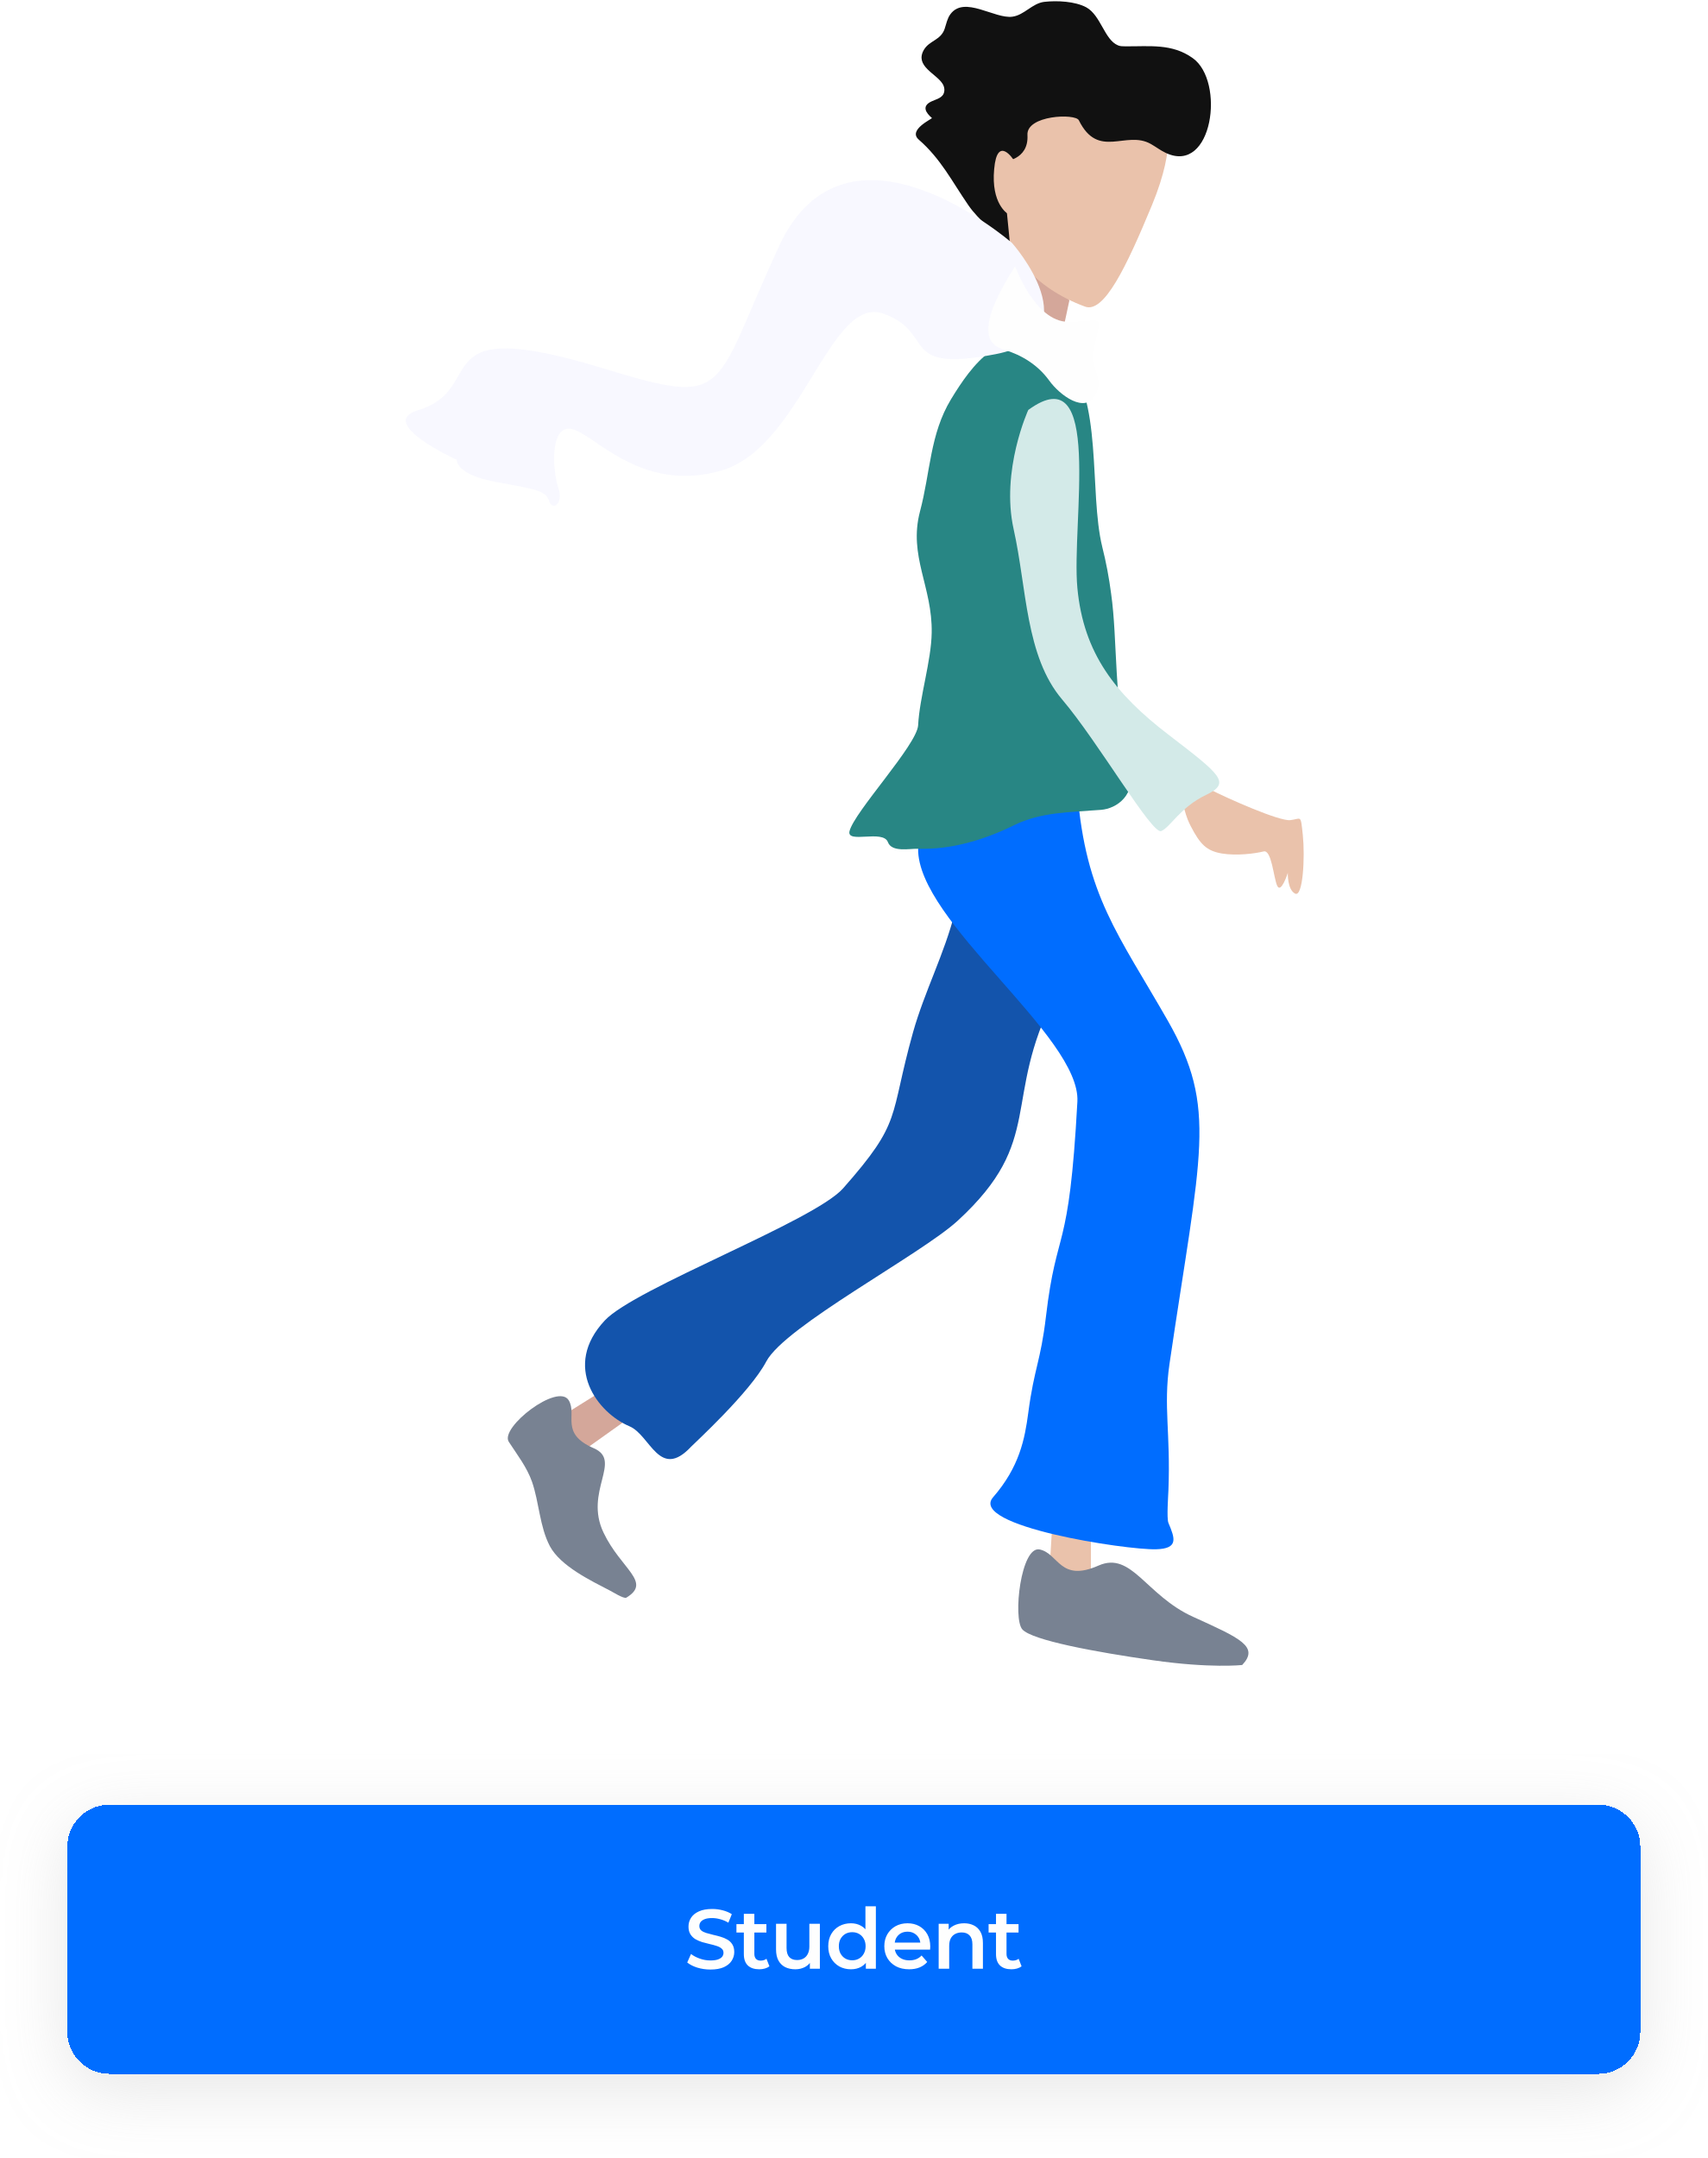
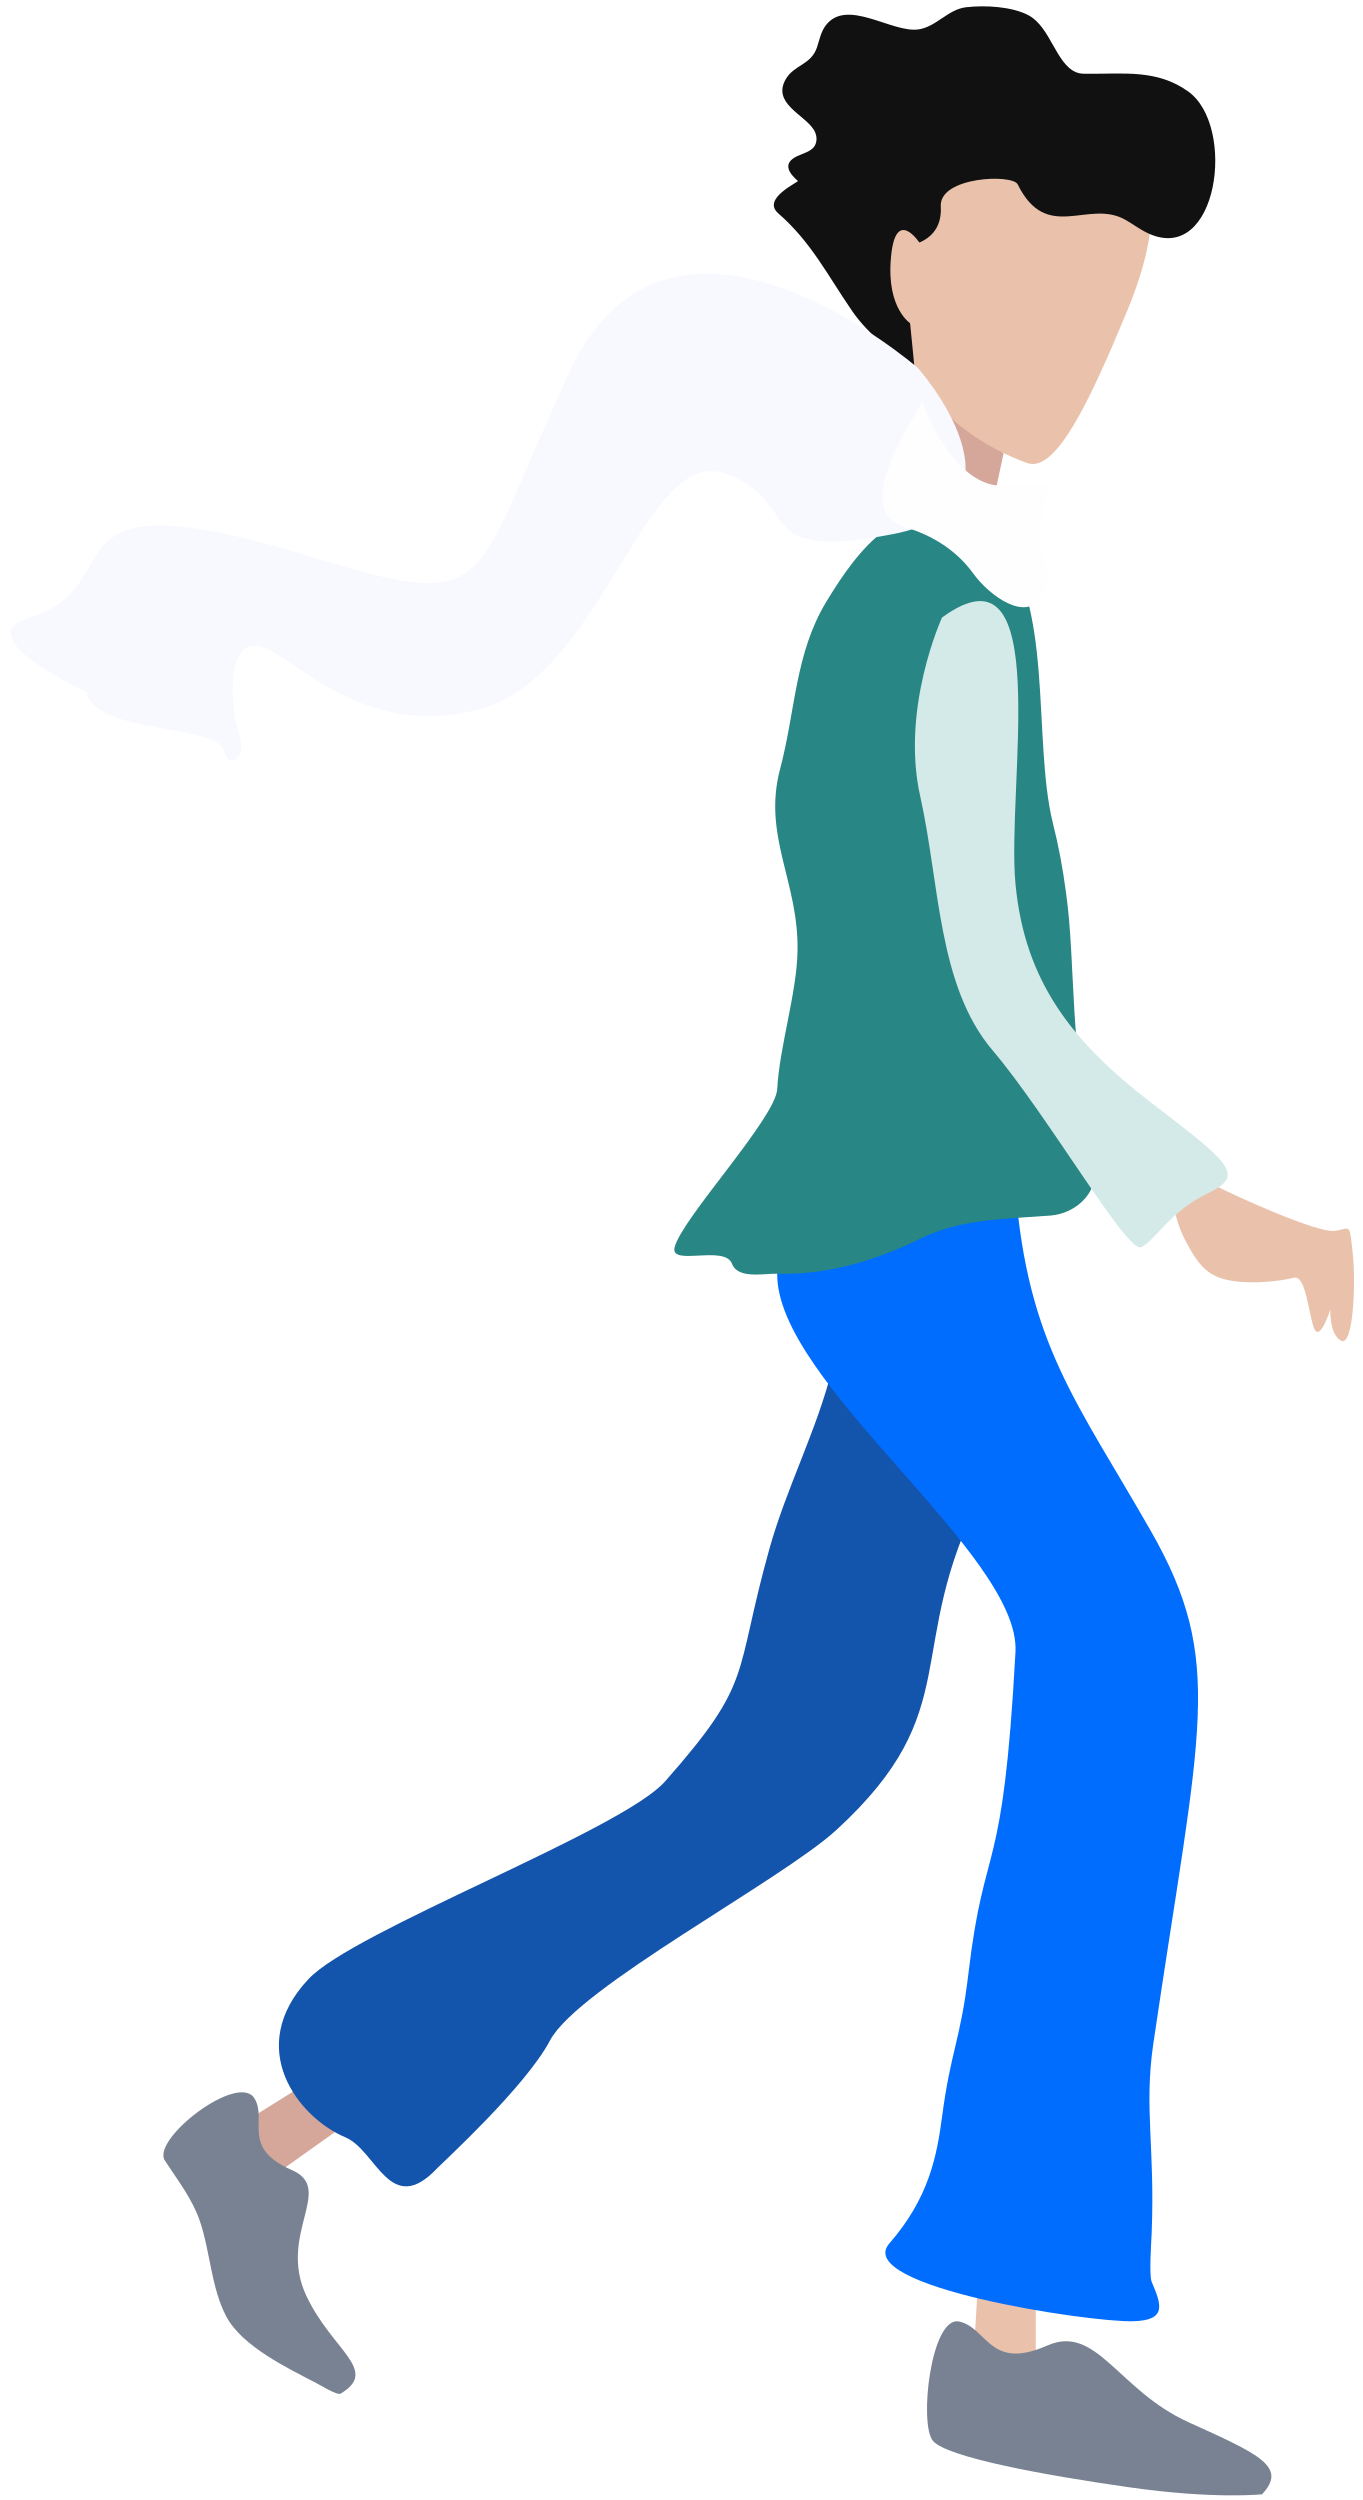
- <svg xmlns="http://www.w3.org/2000/svg" width="406" height="513" viewBox="0 0 406 513" fill="none">
-   <g filter="url(#filter0_d_378_129524)">
-     <rect x="16" y="429" width="374" height="64" rx="10" fill="#006DFF" shape-rendering="crispEdges" />
-     <path d="M168.916 468.2C167.823 468.2 166.776 468.047 165.776 467.74C164.776 467.42 163.983 467.013 163.396 466.52L164.296 464.5C164.856 464.94 165.549 465.307 166.376 465.6C167.203 465.893 168.049 466.04 168.916 466.04C169.649 466.04 170.243 465.96 170.696 465.8C171.149 465.64 171.483 465.427 171.696 465.16C171.909 464.88 172.016 464.567 172.016 464.22C172.016 463.793 171.863 463.453 171.556 463.2C171.249 462.933 170.849 462.727 170.356 462.58C169.876 462.42 169.336 462.273 168.736 462.14C168.149 462.007 167.556 461.853 166.956 461.68C166.369 461.493 165.829 461.26 165.336 460.98C164.856 460.687 164.463 460.3 164.156 459.82C163.849 459.34 163.696 458.727 163.696 457.98C163.696 457.22 163.896 456.527 164.296 455.9C164.709 455.26 165.329 454.753 166.156 454.38C166.996 453.993 168.056 453.8 169.336 453.8C170.176 453.8 171.009 453.907 171.836 454.12C172.663 454.333 173.383 454.64 173.996 455.04L173.176 457.06C172.549 456.687 171.903 456.413 171.236 456.24C170.569 456.053 169.929 455.96 169.316 455.96C168.596 455.96 168.009 456.047 167.556 456.22C167.116 456.393 166.789 456.62 166.576 456.9C166.376 457.18 166.276 457.5 166.276 457.86C166.276 458.287 166.423 458.633 166.716 458.9C167.023 459.153 167.416 459.353 167.896 459.5C168.389 459.647 168.936 459.793 169.536 459.94C170.136 460.073 170.729 460.227 171.316 460.4C171.916 460.573 172.456 460.8 172.936 461.08C173.429 461.36 173.823 461.74 174.116 462.22C174.423 462.7 174.576 463.307 174.576 464.04C174.576 464.787 174.369 465.48 173.956 466.12C173.556 466.747 172.936 467.253 172.096 467.64C171.256 468.013 170.196 468.2 168.916 468.2ZM180.534 468.14C179.361 468.14 178.454 467.84 177.814 467.24C177.174 466.627 176.854 465.727 176.854 464.54V454.96H179.354V464.48C179.354 464.987 179.481 465.38 179.734 465.66C180.001 465.94 180.368 466.08 180.834 466.08C181.394 466.08 181.861 465.933 182.234 465.64L182.934 467.42C182.641 467.66 182.281 467.84 181.854 467.96C181.428 468.08 180.988 468.14 180.534 468.14ZM175.094 459.4V457.4H182.214V459.4H175.094ZM189.111 468.14C188.204 468.14 187.404 467.973 186.711 467.64C186.017 467.293 185.477 466.773 185.091 466.08C184.704 465.373 184.511 464.487 184.511 463.42V457.32H187.011V463.08C187.011 464.04 187.224 464.76 187.651 465.24C188.091 465.707 188.711 465.94 189.511 465.94C190.097 465.94 190.604 465.82 191.031 465.58C191.471 465.34 191.811 464.98 192.051 464.5C192.304 464.02 192.431 463.427 192.431 462.72V457.32H194.931V468H192.551V465.12L192.971 466C192.611 466.693 192.084 467.227 191.391 467.6C190.697 467.96 189.937 468.14 189.111 468.14ZM202.324 468.14C201.297 468.14 200.371 467.913 199.544 467.46C198.731 466.993 198.091 466.353 197.624 465.54C197.157 464.727 196.924 463.767 196.924 462.66C196.924 461.553 197.157 460.593 197.624 459.78C198.091 458.967 198.731 458.333 199.544 457.88C200.371 457.427 201.297 457.2 202.324 457.2C203.217 457.2 204.017 457.4 204.724 457.8C205.431 458.187 205.991 458.78 206.404 459.58C206.817 460.38 207.024 461.407 207.024 462.66C207.024 463.9 206.824 464.927 206.424 465.74C206.024 466.54 205.471 467.14 204.764 467.54C204.057 467.94 203.244 468.14 202.324 468.14ZM202.624 466C203.224 466 203.757 465.867 204.224 465.6C204.704 465.333 205.084 464.947 205.364 464.44C205.657 463.933 205.804 463.34 205.804 462.66C205.804 461.967 205.657 461.373 205.364 460.88C205.084 460.373 204.704 459.987 204.224 459.72C203.757 459.453 203.224 459.32 202.624 459.32C202.024 459.32 201.484 459.453 201.004 459.72C200.537 459.987 200.157 460.373 199.864 460.88C199.584 461.373 199.444 461.967 199.444 462.66C199.444 463.34 199.584 463.933 199.864 464.44C200.157 464.947 200.537 465.333 201.004 465.6C201.484 465.867 202.024 466 202.624 466ZM205.864 468V465.48L205.964 462.64L205.764 459.8V453.16H208.244V468H205.864ZM216.155 468.14C214.968 468.14 213.928 467.907 213.035 467.44C212.155 466.96 211.468 466.307 210.975 465.48C210.495 464.653 210.255 463.713 210.255 462.66C210.255 461.593 210.488 460.653 210.955 459.84C211.435 459.013 212.088 458.367 212.915 457.9C213.755 457.433 214.708 457.2 215.775 457.2C216.815 457.2 217.741 457.427 218.555 457.88C219.368 458.333 220.008 458.973 220.475 459.8C220.941 460.627 221.175 461.6 221.175 462.72C221.175 462.827 221.168 462.947 221.155 463.08C221.155 463.213 221.148 463.34 221.135 463.46H212.235V461.8H219.815L218.835 462.32C218.848 461.707 218.721 461.167 218.455 460.7C218.188 460.233 217.821 459.867 217.355 459.6C216.901 459.333 216.375 459.2 215.775 459.2C215.161 459.2 214.621 459.333 214.155 459.6C213.701 459.867 213.341 460.24 213.075 460.72C212.821 461.187 212.695 461.74 212.695 462.38V462.78C212.695 463.42 212.841 463.987 213.135 464.48C213.428 464.973 213.841 465.353 214.375 465.62C214.908 465.887 215.521 466.02 216.215 466.02C216.815 466.02 217.355 465.927 217.835 465.74C218.315 465.553 218.741 465.26 219.115 464.86L220.455 466.4C219.975 466.96 219.368 467.393 218.635 467.7C217.915 467.993 217.088 468.14 216.155 468.14ZM229.236 457.2C230.089 457.2 230.849 457.367 231.516 457.7C232.196 458.033 232.729 458.547 233.116 459.24C233.503 459.92 233.696 460.8 233.696 461.88V468H231.196V462.2C231.196 461.253 230.969 460.547 230.516 460.08C230.076 459.613 229.456 459.38 228.656 459.38C228.069 459.38 227.549 459.5 227.096 459.74C226.643 459.98 226.289 460.34 226.036 460.82C225.796 461.287 225.676 461.88 225.676 462.6V468H223.176V457.32H225.556V460.2L225.136 459.32C225.509 458.64 226.049 458.12 226.756 457.76C227.476 457.387 228.303 457.2 229.236 457.2ZM240.487 468.14C239.314 468.14 238.407 467.84 237.767 467.24C237.127 466.627 236.807 465.727 236.807 464.54V454.96H239.307V464.48C239.307 464.987 239.434 465.38 239.687 465.66C239.954 465.94 240.321 466.08 240.787 466.08C241.347 466.08 241.814 465.933 242.187 465.64L242.887 467.42C242.594 467.66 242.234 467.84 241.807 467.96C241.381 468.08 240.941 468.14 240.487 468.14ZM235.047 459.4V457.4H242.167V459.4H235.047Z" fill="#FEFEFE" />
-   </g>
-   <path d="M254.253 71.416L249.513 93.541L230.996 97.506C230.996 97.506 243.895 83.8 244.286 69.85C244.676 55.899 254.253 71.416 254.253 71.416Z" fill="#D4A79A" />
-   <path d="M277.07 28.243C277.07 28.243 280.051 33.872 273.895 48.753C267.738 63.633 262.462 74.549 257.967 72.885C245.508 68.284 239.645 59.766 236.42 51.249C232.463 40.823 247.022 19.187 247.022 19.187L258.162 15.271L277.07 28.243Z" fill="#EAC2AB" />
-   <path d="M238.471 38.425C238.031 38.474 240.132 57.124 240.181 58.837C237.005 55.606 232.754 52.473 230.214 48.753C226.305 43.075 223.716 37.789 218.439 33.187C215.752 30.838 221.81 28.195 221.566 28.048C220.149 26.824 219.074 25.258 221.419 24.132C222.445 23.642 223.667 23.398 224.253 22.468C224.693 21.684 224.595 20.705 224.106 19.922C222.592 17.475 217.413 15.712 219.66 11.845C220.98 9.594 223.667 9.594 224.595 6.853C224.986 5.678 225.23 4.356 225.963 3.377C229.285 -1.126 236.468 4.552 240.718 3.965C243.552 3.573 245.409 0.783 248.291 0.44C251.272 0.098 255.62 0.293 258.307 1.762C261.727 3.671 262.607 9.447 265.783 10.769C266.32 11.013 266.955 11.013 267.542 11.013C273.307 11.062 278.632 10.279 283.567 13.803C291.336 19.286 288.355 41.558 277.216 36.369C275.945 35.782 274.822 34.901 273.6 34.215C267.688 30.887 261.141 37.984 256.5 28.586C255.669 26.922 243.992 27.362 244.285 32.111C244.627 38.131 238.569 38.425 238.471 38.425Z" fill="#111111" />
-   <path d="M241.012 38.034C241.012 38.034 237.104 31.915 236.371 40.188C235.589 48.46 239.595 50.809 239.595 50.809L241.012 38.034Z" fill="#EAC2AB" />
-   <path d="M162.204 328.108L138.41 345.045L131.961 337.653L157.856 321.451C157.807 321.451 161.911 324.976 162.204 328.108Z" fill="#D4A79A" />
-   <path d="M148.914 379.798C148.328 380.14 145.494 378.329 145.054 378.134C140.461 375.735 133.279 372.309 130.739 367.56C128.296 362.91 128.198 357.183 126.488 352.239C125.266 348.764 122.97 345.827 120.967 342.743C118.768 339.366 132.693 328.597 135.234 332.904C137.286 336.38 133.035 340.736 141.145 344.261C148.083 347.246 138.8 354.491 143.491 364.33C147.644 373.043 155.07 376.078 148.914 379.798Z" fill="#788292" />
-   <path d="M217.071 245.433C211.305 266.04 214.677 266.383 200.459 282.487C193.521 290.319 150.916 306.228 143.783 313.913C133.572 324.828 142.122 335.891 149.695 339.073C154.63 341.178 156.779 351.946 164.304 343.919C165.036 343.135 178.326 330.996 182.186 323.654C186.632 315.234 218.927 298.249 227.722 290.172C248.633 270.935 238.08 261.733 250.881 236.573C255.767 226.979 254.692 216.797 256.109 205.784C256.988 199.029 246.728 167.456 232.412 173.037C223.52 176.512 226.94 194.574 227.282 201.721C227.526 206.665 228.259 212.098 227.038 216.846C224.595 226.636 219.807 235.692 217.071 245.433Z" fill="#1354AC" />
-   <path d="M259.381 345.875V376.028L249.316 377.056L251.173 345.631C251.222 345.631 256.645 344.26 259.381 345.875Z" fill="#EAC2AB" />
-   <path d="M295.343 395.805C295.343 395.805 287.819 396.637 274.139 394.679C260.458 392.721 245.361 389.931 243.065 387.337C240.769 384.743 242.723 367.366 247.218 368.344C251.713 369.323 252.006 376.225 261.191 372.163C269.058 368.687 272.429 379.26 283.666 384.351C294.904 389.442 299.448 391.449 295.343 395.805Z" fill="#788292" />
-   <path d="M277.802 362.029C277.363 360.953 277.753 355.568 277.802 354.247C278.34 340.492 276.581 334.52 278.047 324.29C285.473 273.774 289.577 263.543 277.656 242.642C265.881 222.034 258.161 213.028 256.158 188.308C255.474 179.693 272.477 168.631 259.48 171.078C253.324 172.253 247.266 172.008 241.158 170.931C237.934 170.344 241.207 169.316 237.934 170.344C226.745 173.917 218.39 193.986 218.293 201.72C218 219.048 256.989 246.313 256.158 261.879C254.155 298.934 251.272 291.053 248.683 312.982C247.412 323.702 245.898 325.122 244.481 335.842C243.65 342.107 242.38 348.715 236.126 355.911C230.116 362.764 267.737 368.491 274.871 368.295C280.245 368.148 279.366 365.701 277.802 362.029Z" fill="#006DFF" />
-   <path d="M309.756 198.539C309.219 193.4 309.414 194.672 306.776 194.966C304.137 195.26 291.678 189.728 287.428 187.526C285.815 186.694 279.317 180.232 271.842 172.4C270.327 174.065 268.129 175.142 265.148 175.044C264.171 174.995 263.194 174.946 262.266 174.848C269.741 181.848 275.995 187.477 277.705 188.456C282.64 191.295 280.783 191.882 283.079 196.337C285.376 200.791 286.89 202.259 290.506 202.896C294.121 203.483 298.47 202.896 300.424 202.406C302.33 201.917 302.769 208.476 303.649 210.532C304.577 212.588 306.189 207.497 306.189 207.497C306.189 207.497 306.043 211.511 307.948 212.441C309.805 213.273 310.293 203.679 309.756 198.539Z" fill="#EAC2AB" />
-   <path d="M262.07 130.01C258.845 116.794 262.363 94.62 253.08 84.83C252.151 83.851 251.125 82.823 249.855 82.284C238.178 76.998 231.142 86.641 226.11 94.913C221.077 103.235 221.224 112.241 218.732 121.591C215.947 132.213 221.713 139.457 221.517 150.422C221.419 157.079 218.635 165.743 218.293 172.4C218.048 177.05 203.049 193.057 201.974 197.609C201.29 200.644 209.987 197.119 211.11 200.203C212.039 202.651 216.192 201.721 218.244 201.77C226.208 202.014 233.976 199.665 241.061 196.189C247.51 193.008 254.35 193.106 261.777 192.518C265.49 192.224 270.278 188.994 268.617 182.288C264.659 166.33 265.783 152.331 264.171 141.072C263.682 137.352 262.998 133.681 262.07 130.01Z" fill="#288684" />
-   <path d="M244.48 97.458C244.48 97.458 237.884 111.849 241.011 125.849C244.138 139.848 243.796 155.953 252.493 166.232C261.19 176.462 273.893 198.49 276.092 197.559C278.241 196.678 280.587 191.93 286.694 188.993C292.801 186.105 290.309 184.245 277.753 174.602C265.196 164.959 257.623 155.365 256.157 139.799C254.692 124.282 262.46 84.291 244.48 97.458Z" fill="#D3EAE8" />
-   <path d="M240.621 57.76C240.621 57.76 201.339 23.642 185.215 58.543C169.092 93.444 173.929 96.871 143.442 87.57C100.055 74.354 116.472 92.367 99.42 97.507C89.306 100.542 108.605 109.304 108.605 109.304C108.605 109.304 108.166 112.73 117.742 114.541C127.318 116.304 129.761 116.597 130.543 119.094C131.325 121.59 134.061 119.779 132.742 115.961C131.422 112.143 130.592 101.08 135.82 101.961C141.047 102.842 152.187 117.38 171.389 111.898C190.59 106.416 197.235 70.095 209.987 74.55C222.739 79.004 213.26 88.745 236.712 84.193C260.115 79.641 240.621 57.76 240.621 57.76Z" fill="#F8F8FF" />
-   <path d="M241.353 63.291C241.353 63.291 246.043 76.458 253.958 76.507C261.922 76.507 262.02 74.305 260.408 81.451C258.795 88.598 262.802 89.479 260.408 93.933C258.014 98.388 252.004 94.031 249.415 90.409C246.776 86.787 242.965 84.388 238.666 83.115C234.366 81.843 232.216 77.584 241.353 63.291Z" fill="#FEFEFE" />
-   <defs>
-     <filter id="filter0_d_378_129524" x="0" y="417" width="406" height="96" filterUnits="userSpaceOnUse" color-interpolation-filters="sRGB">
-       <feFlood flood-opacity="0" result="BackgroundImageFix" />
-       <feColorMatrix in="SourceAlpha" type="matrix" values="0 0 0 0 0 0 0 0 0 0 0 0 0 0 0 0 0 0 127 0" result="hardAlpha" />
-       <feOffset dy="4" />
-       <feGaussianBlur stdDeviation="8" />
-       <feComposite in2="hardAlpha" operator="out" />
-       <feColorMatrix type="matrix" values="0 0 0 0 0.621 0 0 0 0 0.621 0 0 0 0 0.621 0 0 0 0.25 0" />
-       <feBlend mode="normal" in2="BackgroundImageFix" result="effect1_dropShadow_378_129524" />
-       <feBlend mode="normal" in="SourceGraphic" in2="effect1_dropShadow_378_129524" result="shape" />
-     </filter>
-   </defs>
+ <svg xmlns="http://www.w3.org/2000/svg" width="152" height="279" viewBox="0 0 152 279" fill="none">
+   <path d="M111.991 50.636L108.663 66.168L95.66 68.951C95.66 68.951 104.718 59.33 104.992 49.536C105.266 39.742 111.991 50.636 111.991 50.636Z" fill="#D4A79A" />
+   <path d="M128.012 20.327C128.012 20.327 130.104 24.279 125.782 34.725C121.459 45.172 117.753 52.835 114.597 51.666C105.848 48.436 101.731 42.457 99.467 36.478C96.688 29.158 106.912 13.97 106.912 13.97L114.734 11.221L128.012 20.327Z" fill="#EAC2AB" />
+   <path d="M100.909 27.475C100.601 27.509 102.076 40.602 102.11 41.805C99.88 39.537 96.895 37.337 95.111 34.726C92.367 30.74 90.548 27.028 86.843 23.798C84.956 22.149 89.21 20.293 89.039 20.19C88.044 19.331 87.289 18.231 88.936 17.441C89.656 17.097 90.514 16.925 90.926 16.273C91.235 15.723 91.166 15.036 90.823 14.486C89.759 12.768 86.123 11.53 87.701 8.816C88.627 7.235 90.514 7.235 91.166 5.311C91.44 4.486 91.612 3.558 92.127 2.871C94.46 -0.291 99.503 3.696 102.488 3.283C104.478 3.008 105.781 1.05 107.805 0.809C109.898 0.569 112.952 0.706 114.839 1.737C117.24 3.077 117.858 7.132 120.088 8.06C120.465 8.232 120.911 8.232 121.323 8.232C125.371 8.266 129.111 7.716 132.576 10.19C138.031 14.039 135.938 29.674 128.116 26.032C127.224 25.619 126.435 25.001 125.577 24.52C121.426 22.183 116.829 27.166 113.569 20.568C112.986 19.4 104.786 19.709 104.992 23.042C105.232 27.269 100.978 27.475 100.909 27.475Z" fill="#111111" />
+   <path d="M102.694 27.201C102.694 27.201 99.949 22.906 99.434 28.713C98.885 34.52 101.699 36.17 101.699 36.17L102.694 27.201Z" fill="#EAC2AB" />
+   <path d="M47.354 230.839L30.646 242.729L26.117 237.54L44.301 226.166C44.266 226.166 47.148 228.64 47.354 230.839Z" fill="#D4A79A" />
+   <path d="M38.021 267.126C37.61 267.366 35.62 266.095 35.311 265.957C32.086 264.273 27.043 261.868 25.259 258.535C23.543 255.27 23.475 251.25 22.274 247.779C21.416 245.339 19.804 243.277 18.397 241.112C16.853 238.741 26.631 231.181 28.415 234.205C29.856 236.645 26.871 239.704 32.566 242.178C37.438 244.274 30.92 249.36 34.213 256.267C37.129 262.383 42.344 264.514 38.021 267.126Z" fill="#788292" />
+   <path d="M85.88 172.799C81.832 187.266 84.199 187.506 74.215 198.812C69.344 204.31 39.427 215.478 34.418 220.873C27.247 228.536 33.251 236.302 38.569 238.536C42.034 240.014 43.544 247.574 48.827 241.938C49.342 241.388 58.674 232.866 61.384 227.712C64.506 221.801 87.184 209.877 93.359 204.207C108.043 190.702 100.633 184.242 109.622 166.579C113.052 159.844 112.298 152.696 113.293 144.964C113.91 140.222 106.705 118.058 96.653 121.975C90.409 124.415 92.811 137.095 93.051 142.112C93.222 145.583 93.737 149.397 92.879 152.731C91.164 159.603 87.802 165.961 85.88 172.799Z" fill="#1354AC" />
+   <path d="M115.593 243.313V264.48L108.525 265.202L109.829 243.141C109.863 243.141 113.672 242.179 115.593 243.313Z" fill="#EAC2AB" />
+   <path d="M140.842 278.362C140.842 278.362 135.559 278.947 125.952 277.572C116.346 276.198 105.745 274.239 104.132 272.418C102.52 270.596 103.892 258.397 107.048 259.085C110.205 259.772 110.411 264.617 116.861 261.765C122.384 259.325 124.752 266.748 132.642 270.321C140.533 273.895 143.724 275.304 140.842 278.362Z" fill="#788292" />
+   <path d="M128.527 254.652C128.218 253.896 128.493 250.116 128.527 249.188C128.904 239.532 127.669 235.339 128.698 228.158C133.913 192.694 136.795 185.513 128.424 170.839C120.156 156.372 114.735 150.049 113.328 132.696C112.848 126.648 124.787 118.882 115.661 120.6C111.338 121.425 107.084 121.253 102.796 120.497C100.531 120.085 102.83 119.363 100.531 120.085C92.675 122.593 86.808 136.682 86.739 142.112C86.534 154.276 113.912 173.417 113.328 184.344C111.922 210.357 109.898 204.825 108.079 220.22C107.187 227.745 106.124 228.742 105.129 236.267C104.545 240.666 103.653 245.305 99.262 250.356C95.042 255.167 121.459 259.188 126.468 259.05C130.242 258.947 129.625 257.229 128.527 254.652Z" fill="#006DFF" />
+   <path d="M150.965 139.877C150.587 136.269 150.725 137.163 148.872 137.369C147.019 137.575 138.271 133.692 135.286 132.146C134.154 131.561 129.591 127.025 124.342 121.527C123.278 122.696 121.734 123.452 119.641 123.383C118.955 123.349 118.269 123.314 117.617 123.246C122.866 128.159 127.258 132.111 128.459 132.799C131.924 134.792 130.62 135.204 132.233 138.331C133.845 141.458 134.909 142.489 137.447 142.936C139.986 143.348 143.04 142.936 144.412 142.592C145.75 142.248 146.059 146.853 146.676 148.296C147.328 149.74 148.46 146.166 148.46 146.166C148.46 146.166 148.357 148.984 149.695 149.637C150.999 150.221 151.342 143.486 150.965 139.877Z" fill="#EAC2AB" />
+   <path d="M117.48 91.77C115.216 82.492 117.686 66.925 111.167 60.053C110.515 59.365 109.795 58.644 108.903 58.266C100.703 54.554 95.763 61.324 92.229 67.132C88.695 72.973 88.798 79.296 87.049 85.859C85.093 93.316 89.141 98.402 89.004 106.1C88.936 110.773 86.98 116.855 86.74 121.529C86.568 124.793 76.036 136.03 75.281 139.226C74.8 141.356 80.907 138.882 81.696 141.047C82.348 142.765 85.264 142.112 86.705 142.147C92.298 142.319 97.753 140.669 102.727 138.229C107.256 135.996 112.059 136.064 117.274 135.652C119.882 135.446 123.244 133.178 122.077 128.47C119.298 117.268 120.087 107.44 118.955 99.536C118.612 96.925 118.132 94.347 117.48 91.77Z" fill="#288684" />
+   <path d="M105.128 68.918C105.128 68.918 100.497 79.021 102.692 88.849C104.888 98.677 104.648 109.982 110.755 117.199C116.862 124.381 125.782 139.844 127.326 139.191C128.835 138.573 130.482 135.24 134.771 133.178C139.059 131.15 137.309 129.844 128.492 123.075C119.675 116.305 114.357 109.57 113.328 98.642C112.299 87.749 117.754 59.674 105.128 68.918Z" fill="#D3EAE8" />
+   <path d="M102.417 41.048C102.417 41.048 74.833 17.097 63.511 41.598C52.189 66.099 55.586 68.505 34.178 61.976C3.712 52.698 15.239 65.343 3.266 68.951C-3.836 71.082 9.716 77.233 9.716 77.233C9.716 77.233 9.407 79.638 16.131 80.91C22.856 82.147 24.571 82.353 25.12 84.106C25.669 85.858 27.59 84.587 26.664 81.906C25.738 79.226 25.154 71.46 28.825 72.079C32.496 72.697 40.319 82.903 53.802 79.054C67.285 75.206 71.951 49.708 80.905 52.835C89.86 55.962 83.204 62.8 99.672 59.605C116.106 56.409 102.417 41.048 102.417 41.048Z" fill="#F8F8FF" />
+   <path d="M102.932 44.932C102.932 44.932 106.226 54.175 111.784 54.21C117.376 54.21 117.445 52.663 116.312 57.681C115.18 62.697 117.993 63.316 116.312 66.443C114.631 69.57 110.411 66.512 108.593 63.969C106.74 61.426 104.064 59.742 101.045 58.849C98.026 57.955 96.516 54.966 102.932 44.932Z" fill="#FEFEFE" />
</svg>
